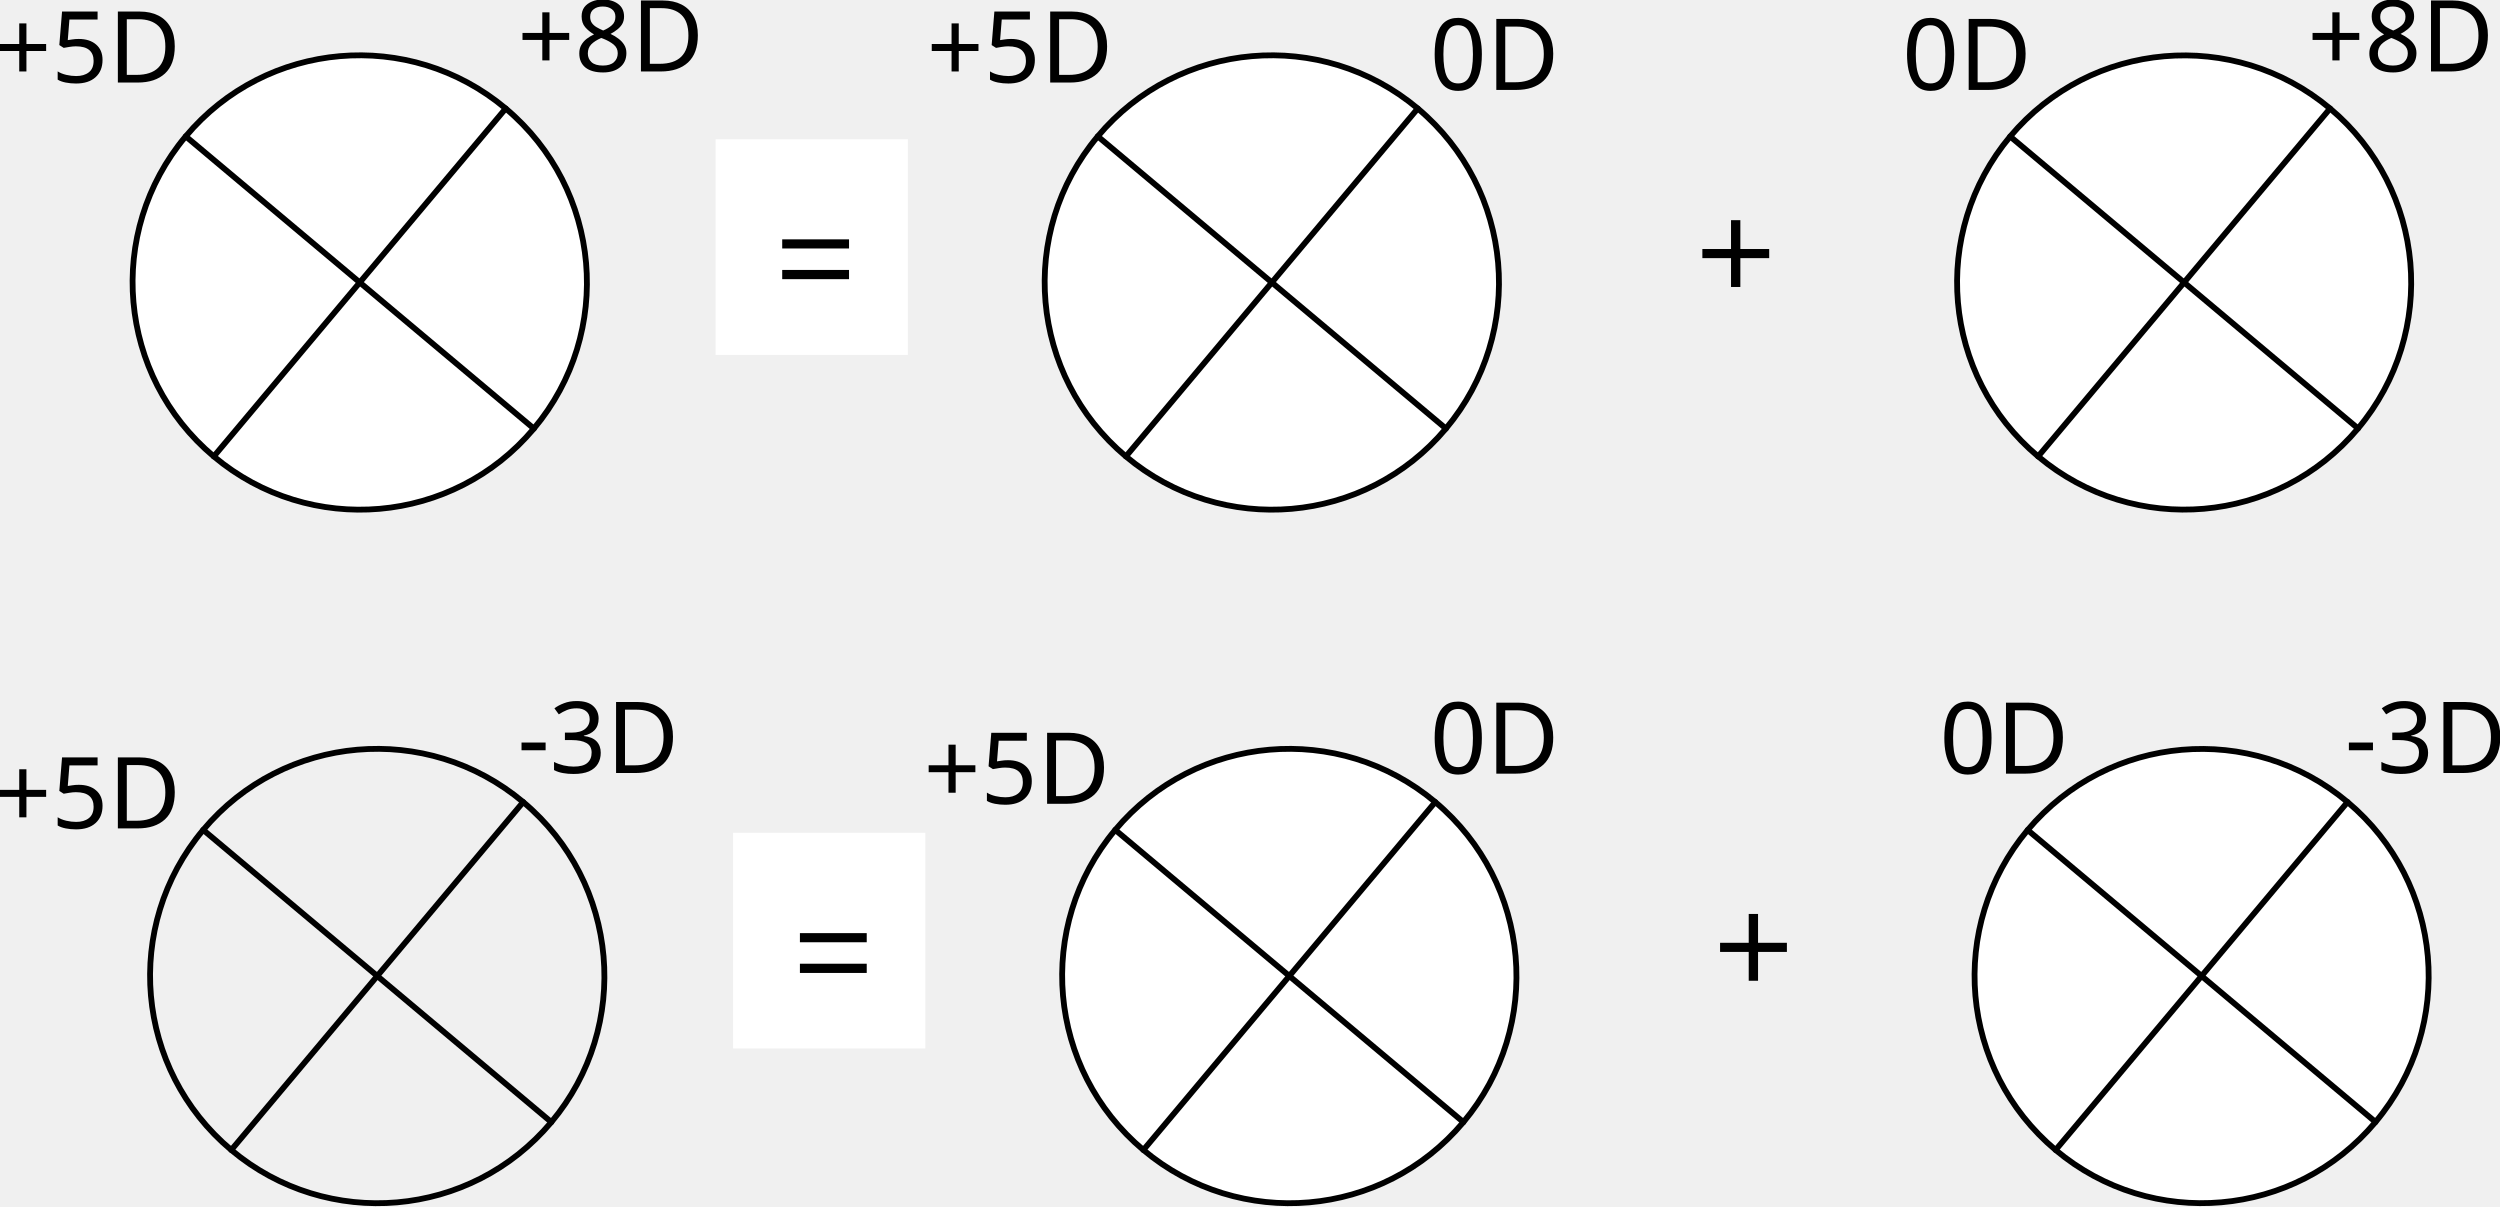
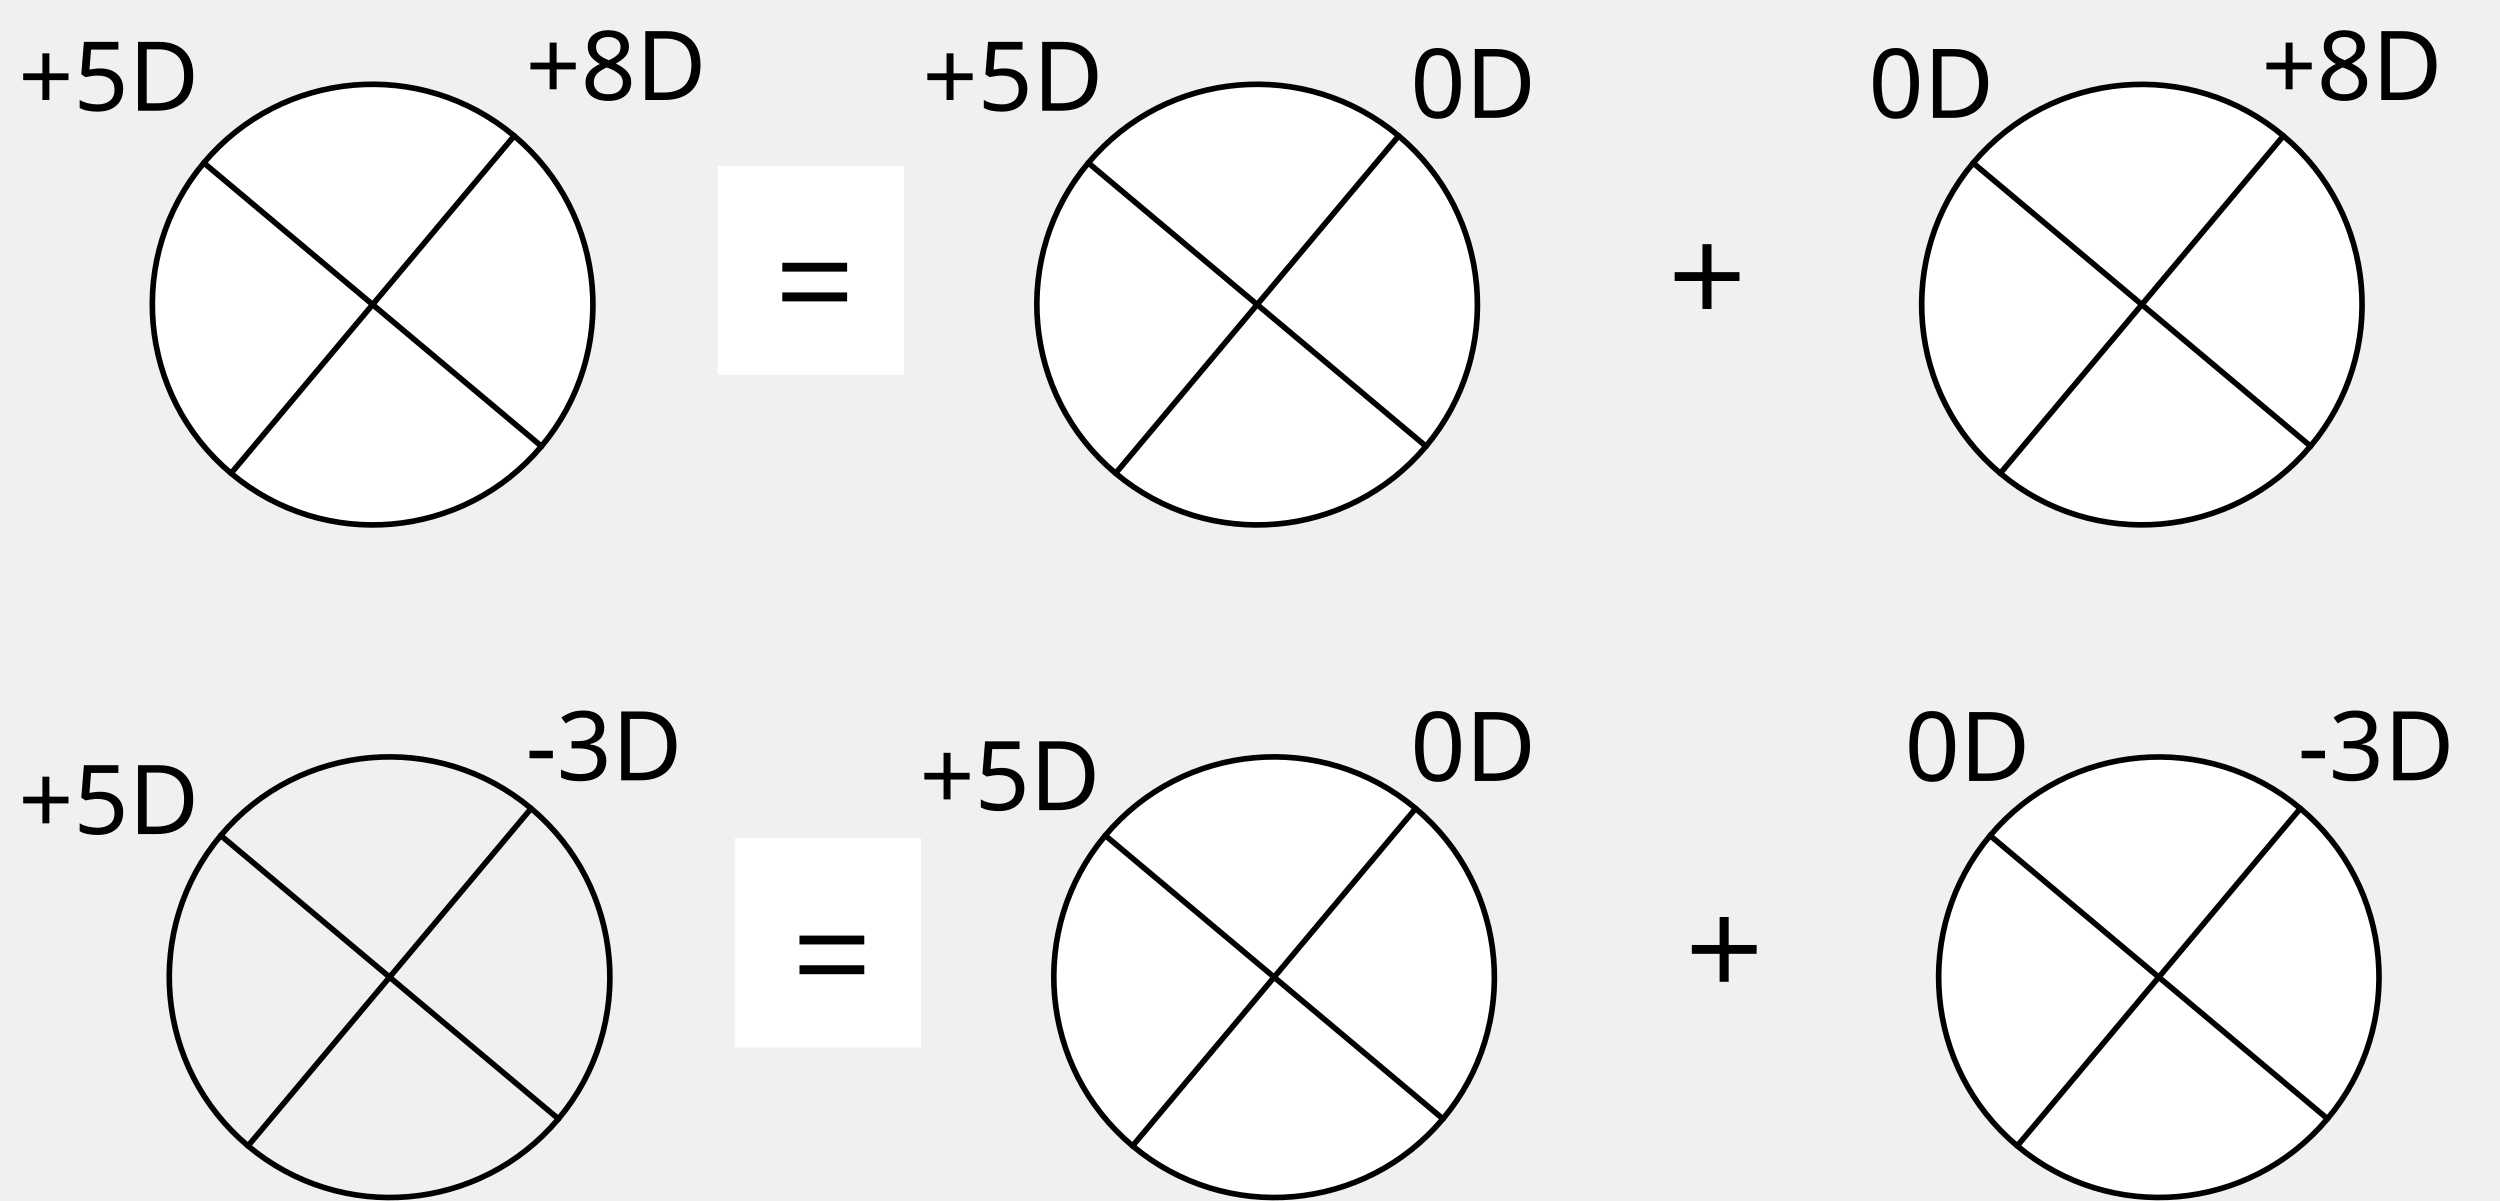
- <svg xmlns="http://www.w3.org/2000/svg" width="402.221" height="194.052" id="svg3011" version="1.1">
+ <svg xmlns="http://www.w3.org/2000/svg" width="442.402" height="212.411" id="svg3011" version="1.1" viewBox="0 0 414.752 199.135">
  <defs id="defs3013">
    <clipPath id="clipEmfPath1" clipPathUnits="userSpaceOnUse">
      <rect id="rect3024" height="252.496" width="490.323" y="0" x="0" />
    </clipPath>
    <clipPath id="clipEmfPath2" clipPathUnits="userSpaceOnUse">
      <rect id="rect3027" height="25.655" width="30.898" y="60.161" x="152.392" />
    </clipPath>
    <clipPath id="clipEmfPath3" clipPathUnits="userSpaceOnUse">
      <rect id="rect3030" height="25.655" width="30.898" y="59.261" x="300.433" />
    </clipPath>
    <clipPath id="clipEmfPath4" clipPathUnits="userSpaceOnUse">
      <rect id="rect3033" height="25.655" width="55.347" y="34.806" x="33.298" />
    </clipPath>
    <clipPath id="clipEmfPath5" clipPathUnits="userSpaceOnUse">
      <rect id="rect3036" height="25.655" width="55.347" y="30.155" x="108.294" />
    </clipPath>
    <clipPath id="clipEmfPath6" clipPathUnits="userSpaceOnUse">
      <rect id="rect3039" height="25.655" width="55.347" y="34.806" x="183.29" />
    </clipPath>
    <clipPath id="clipEmfPath7" clipPathUnits="userSpaceOnUse">
      <rect id="rect3042" height="25.655" width="55.347" y="32.106" x="258.286" />
    </clipPath>
    <clipPath id="clipEmfPath8" clipPathUnits="userSpaceOnUse">
      <rect id="rect3045" height="25.655" width="55.197" y="34.806" x="335.231" />
    </clipPath>
    <clipPath id="clipEmfPath9" clipPathUnits="userSpaceOnUse">
      <rect id="rect3048" height="25.655" width="55.197" y="31.056" x="397.178" />
    </clipPath>
    <clipPath id="clipEmfPath10" clipPathUnits="userSpaceOnUse">
      <rect id="rect3051" height="25.655" width="30.898" y="171.781" x="155.241" />
    </clipPath>
    <clipPath id="clipEmfPath11" clipPathUnits="userSpaceOnUse">
      <rect id="rect3054" height="25.655" width="30.898" y="170.881" x="303.283" />
    </clipPath>
    <clipPath id="clipEmfPath12" clipPathUnits="userSpaceOnUse">
      <rect id="rect3057" height="25.655" width="55.197" y="146.427" x="36.148" />
    </clipPath>
    <clipPath id="clipEmfPath13" clipPathUnits="userSpaceOnUse">
      <rect id="rect3060" height="25.655" width="55.197" y="141.776" x="111.144" />
    </clipPath>
    <clipPath id="clipEmfPath14" clipPathUnits="userSpaceOnUse">
      <rect id="rect3063" height="25.655" width="55.197" y="146.427" x="186.14" />
    </clipPath>
    <clipPath id="clipEmfPath15" clipPathUnits="userSpaceOnUse">
      <rect id="rect3066" height="25.655" width="55.197" y="143.576" x="261.136" />
    </clipPath>
    <clipPath id="clipEmfPath16" clipPathUnits="userSpaceOnUse">
      <rect id="rect3069" height="25.655" width="55.347" y="146.427" x="337.931" />
    </clipPath>
    <clipPath id="clipEmfPath17" clipPathUnits="userSpaceOnUse">
      <rect id="rect3072" height="25.655" width="55.197" y="142.676" x="400.028" />
    </clipPath>
  </defs>
-   <g id="layer1" transform="translate(-183.0688,-279.476)">
+   <g id="layer1" transform="translate(-179.1313,-274.3901)">
    <path style="fill:#ffffff;fill-opacity:1;fill-rule:evenodd;stroke:none" d="m 264.432,296.932 c -15.468,-12.977 -38.52,-10.971 -51.485,4.482 -12.974,15.462 -10.949,38.52 4.519,51.497 15.468,12.987 38.52,10.98 51.494,-4.482 12.965,-15.462 10.94,-38.51 -4.528,-51.497" id="path3080" />
-     <path style="fill:none;stroke:#000000;stroke-width:0.937px;stroke-linecap:round;stroke-linejoin:round;stroke-opacity:1;stroke-dasharray:none" d="m 264.432,296.932 c -15.468,-12.977 -38.52,-10.971 -51.485,4.482 -12.974,15.462 -10.949,38.52 4.519,51.497 15.468,12.987 38.52,10.98 51.494,-4.482 12.965,-15.462 10.94,-38.51 -4.528,-51.497" id="path3082" />
-     <path style="fill:none;stroke:#000000;stroke-width:0.937px;stroke-linecap:round;stroke-linejoin:round;stroke-opacity:1;stroke-dasharray:none" d="m 212.948,301.414 56.013,47.015" id="path3084" />
-     <path style="fill:none;stroke:#000000;stroke-width:0.937px;stroke-linecap:round;stroke-linejoin:round;stroke-opacity:1;stroke-dasharray:none" d="m 264.432,296.932 -46.966,55.979" id="path3086" />
+     <path style="fill:none;stroke:#000000;stroke-width:0.937px;stroke-linecap:round;stroke-linejoin:round;stroke-dasharray:none;stroke-opacity:1" d="m 264.432,296.932 c -15.468,-12.977 -38.52,-10.971 -51.485,4.482 -12.974,15.462 -10.949,38.52 4.519,51.497 15.468,12.987 38.52,10.98 51.494,-4.482 12.965,-15.462 10.94,-38.51 -4.528,-51.497" id="path3082" />
+     <path style="fill:none;stroke:#000000;stroke-width:0.937px;stroke-linecap:round;stroke-linejoin:round;stroke-dasharray:none;stroke-opacity:1" d="m 212.948,301.414 56.013,47.015" id="path3084" />
+     <path style="fill:none;stroke:#000000;stroke-width:0.937px;stroke-linecap:round;stroke-linejoin:round;stroke-dasharray:none;stroke-opacity:1" d="m 264.432,296.932 -46.966,55.979" id="path3086" />
    <path style="fill:#ffffff;fill-opacity:1;fill-rule:evenodd;stroke:none" d="m 411.171,296.932 c -15.468,-12.977 -38.52,-10.971 -51.485,4.482 -12.974,15.462 -10.94,38.52 4.528,51.497 15.468,12.987 38.52,10.98 51.485,-4.482 12.965,-15.462 10.94,-38.51 -4.528,-51.497" id="path3088" />
-     <path style="fill:none;stroke:#000000;stroke-width:0.937px;stroke-linecap:round;stroke-linejoin:round;stroke-opacity:1;stroke-dasharray:none" d="m 411.171,296.932 c -15.468,-12.977 -38.52,-10.971 -51.485,4.482 -12.974,15.462 -10.94,38.52 4.528,51.497 15.468,12.987 38.52,10.98 51.485,-4.482 12.965,-15.462 10.94,-38.51 -4.528,-51.497" id="path3090" />
-     <path style="fill:none;stroke:#000000;stroke-width:0.937px;stroke-linecap:round;stroke-linejoin:round;stroke-opacity:1;stroke-dasharray:none" d="m 359.687,301.414 56.013,47.015" id="path3092" />
-     <path style="fill:none;stroke:#000000;stroke-width:0.937px;stroke-linecap:round;stroke-linejoin:round;stroke-opacity:1;stroke-dasharray:none" d="m 411.171,296.932 -46.957,55.979" id="path3094" />
+     <path style="fill:none;stroke:#000000;stroke-width:0.937px;stroke-linecap:round;stroke-linejoin:round;stroke-dasharray:none;stroke-opacity:1" d="m 411.171,296.932 c -15.468,-12.977 -38.52,-10.971 -51.485,4.482 -12.974,15.462 -10.94,38.52 4.528,51.497 15.468,12.987 38.52,10.98 51.485,-4.482 12.965,-15.462 10.94,-38.51 -4.528,-51.497" id="path3090" />
+     <path style="fill:none;stroke:#000000;stroke-width:0.937px;stroke-linecap:round;stroke-linejoin:round;stroke-dasharray:none;stroke-opacity:1" d="m 359.687,301.414 56.013,47.015" id="path3092" />
+     <path style="fill:none;stroke:#000000;stroke-width:0.937px;stroke-linecap:round;stroke-linejoin:round;stroke-dasharray:none;stroke-opacity:1" d="m 411.171,296.932 -46.957,55.979" id="path3094" />
    <path style="fill:#ffffff;fill-opacity:1;fill-rule:evenodd;stroke:none" d="m 557.947,296.932 c -15.449,-12.959 -38.492,-10.952 -51.466,4.501 -12.956,15.472 -10.949,38.52 4.5,51.478 15.468,12.977 38.51,10.971 51.466,-4.501 12.974,-15.453 10.968,-38.501 -4.5,-51.478" id="path3096" />
-     <path style="fill:none;stroke:#000000;stroke-width:0.937px;stroke-linecap:round;stroke-linejoin:round;stroke-opacity:1;stroke-dasharray:none" d="m 557.947,296.932 c -15.449,-12.959 -38.492,-10.952 -51.466,4.501 -12.956,15.472 -10.949,38.52 4.5,51.478 15.468,12.977 38.51,10.971 51.466,-4.501 12.974,-15.453 10.968,-38.501 -4.5,-51.478" id="path3098" />
-     <path style="fill:none;stroke:#000000;stroke-width:0.937px;stroke-linecap:round;stroke-linejoin:round;stroke-opacity:1;stroke-dasharray:none" d="m 506.482,301.433 55.966,46.977" id="path3100" />
-     <path style="fill:none;stroke:#000000;stroke-width:0.937px;stroke-linecap:round;stroke-linejoin:round;stroke-opacity:1;stroke-dasharray:none" d="m 557.947,296.932 -46.966,55.979" id="path3102" />
-     <path style="fill:#ffffff;fill-opacity:1;fill-rule:evenodd;stroke:none" d="m 298.199,301.883 0,34.694 30.936,0 0,-34.694 -30.936,0 z" id="path3104" />
-     <text xml:space="preserve" x="307.293" y="330.126" style="font-size:25.049px;font-style:normal;font-weight:normal;text-align:start;text-anchor:start;fill:#000000;font-family:Cambria" id="text3106">=</text>
-     <text xml:space="preserve" x="321.092" y="330.126" style="font-size:25.049px;font-style:normal;font-weight:normal;text-align:start;text-anchor:start;fill:#000000;font-family:Cambria" id="text3108"> </text>
-     <path style="fill:#ffffff;fill-opacity:1;fill-rule:evenodd;stroke:none" clip-path="url(#clipEmfPath2)" d="m 300.415,54.685 0,34.694 30.936,0 0,-34.694 -30.936,0 z" id="path3110" transform="translate(145.9015,246.2603)" />
-     <text xml:space="preserve" x="455.334" y="329.225" style="font-size:25.049px;font-style:normal;font-weight:normal;text-align:start;text-anchor:start;fill:#000000;font-family:Cambria" id="text3112">+</text>
-     <text xml:space="preserve" x="469.134" y="329.225" style="font-size:25.049px;font-style:normal;font-weight:normal;text-align:start;text-anchor:start;fill:#000000;font-family:Cambria" id="text3114"> </text>
-     <text xml:space="preserve" x="214.148" y="294.119" style="font-size:13.799px;font-style:normal;font-weight:bold;text-align:start;text-anchor:start;fill:#000000;font-family:Cambria" id="text3118"> </text>
-     <text xml:space="preserve" x="289.144" y="289.468" style="font-size:13.799px;font-style:normal;font-weight:bold;text-align:start;text-anchor:start;fill:#000000;font-family:Cambria" id="text3122"> </text>
-     <text xml:space="preserve" x="364.139" y="294.119" style="font-size:13.799px;font-style:normal;font-weight:bold;text-align:start;text-anchor:start;fill:#000000;font-family:Cambria" id="text3126"> </text>
-     <text xml:space="preserve" x="429.836" y="291.418" style="font-size:13.799px;font-style:normal;font-weight:normal;text-align:start;text-anchor:start;fill:#000000;font-family:Cambria" id="text3132"> </text>
-     <text xml:space="preserve" x="506.782" y="294.119" style="font-size:13.799px;font-style:normal;font-weight:normal;text-align:start;text-anchor:start;fill:#000000;font-family:Cambria" id="text3138"> </text>
-     <text xml:space="preserve" x="578.028" y="290.368" style="font-size:13.799px;font-style:normal;font-weight:bold;text-align:start;text-anchor:start;fill:#000000;font-family:Cambria" id="text3142"> </text>
+     <path style="fill:none;stroke:#000000;stroke-width:0.937px;stroke-linecap:round;stroke-linejoin:round;stroke-dasharray:none;stroke-opacity:1" d="m 557.947,296.932 c -15.449,-12.959 -38.492,-10.952 -51.466,4.501 -12.956,15.472 -10.949,38.52 4.5,51.478 15.468,12.977 38.51,10.971 51.466,-4.501 12.974,-15.453 10.968,-38.501 -4.5,-51.478" id="path3098" />
+     <path style="fill:none;stroke:#000000;stroke-width:0.937px;stroke-linecap:round;stroke-linejoin:round;stroke-dasharray:none;stroke-opacity:1" d="m 506.482,301.433 55.966,46.977" id="path3100" />
+     <path style="fill:none;stroke:#000000;stroke-width:0.937px;stroke-linecap:round;stroke-linejoin:round;stroke-dasharray:none;stroke-opacity:1" d="m 557.947,296.932 -46.966,55.979" id="path3102" />
+     <path style="fill:#ffffff;fill-opacity:1;fill-rule:evenodd;stroke:none" d="m 298.199,301.883 v 34.694 h 30.936 V 301.883 Z" id="path3104" />
+     <text xml:space="preserve" x="307.293" y="330.126" style="font-style:normal;font-weight:normal;font-size:25.049px;line-height:0%;font-family:Cambria;text-align:start;text-anchor:start;fill:#000000" id="text3106">=</text>
+     <text xml:space="preserve" x="321.092" y="330.126" style="font-style:normal;font-weight:normal;font-size:25.049px;line-height:0%;font-family:Cambria;text-align:start;text-anchor:start;fill:#000000" id="text3108"> </text>
+     <path style="fill:#ffffff;fill-opacity:1;fill-rule:evenodd;stroke:none" clip-path="url(#clipEmfPath2)" d="m 300.415,54.685 v 34.694 h 30.936 v -34.694 z" id="path3110" transform="translate(145.9015,246.2603)" />
+     <text xml:space="preserve" x="455.334" y="329.225" style="font-style:normal;font-weight:normal;font-size:25.049px;line-height:0%;font-family:Cambria;text-align:start;text-anchor:start;fill:#000000" id="text3112">+</text>
+     <text xml:space="preserve" x="469.134" y="329.225" style="font-style:normal;font-weight:normal;font-size:25.049px;line-height:0%;font-family:Cambria;text-align:start;text-anchor:start;fill:#000000" id="text3114"> </text>
+     <text xml:space="preserve" x="214.148" y="294.119" style="font-style:normal;font-weight:bold;font-size:13.799px;line-height:0%;font-family:Cambria;text-align:start;text-anchor:start;fill:#000000" id="text3118"> </text>
+     <text xml:space="preserve" x="289.144" y="289.468" style="font-style:normal;font-weight:bold;font-size:13.799px;line-height:0%;font-family:Cambria;text-align:start;text-anchor:start;fill:#000000" id="text3122"> </text>
+     <text xml:space="preserve" x="364.139" y="294.119" style="font-style:normal;font-weight:bold;font-size:13.799px;line-height:0%;font-family:Cambria;text-align:start;text-anchor:start;fill:#000000" id="text3126"> </text>
+     <text xml:space="preserve" x="429.836" y="291.418" style="font-style:normal;font-weight:normal;font-size:13.799px;line-height:0%;font-family:Cambria;text-align:start;text-anchor:start;fill:#000000" id="text3132"> </text>
+     <text xml:space="preserve" x="506.782" y="294.119" style="font-style:normal;font-weight:normal;font-size:13.799px;line-height:0%;font-family:Cambria;text-align:start;text-anchor:start;fill:#000000" id="text3138"> </text>
+     <text xml:space="preserve" x="578.028" y="290.368" style="font-style:normal;font-weight:bold;font-size:13.799px;line-height:0%;font-family:Cambria;text-align:start;text-anchor:start;fill:#000000" id="text3142"> </text>
    <path style="fill:#ffffff;fill-opacity:1;fill-rule:evenodd;stroke:none" clip-path="url(#clipEmfPath9)" d="m 121.343,162.255 c -15.468,-12.977 -38.52,-10.971 -51.485,4.482 -12.974,15.462 -10.949,38.52 4.519,51.497 15.468,12.987 38.52,10.98 51.494,-4.482 12.965,-15.462 10.94,-38.51 -4.528,-51.497" id="path3144" transform="translate(145.9015,246.2603)" />
-     <path style="fill:none;stroke:#000000;stroke-width:0.937px;stroke-linecap:round;stroke-linejoin:round;stroke-opacity:1;stroke-dasharray:none" d="m 267.245,408.515 c -15.468,-12.977 -38.52,-10.971 -51.485,4.482 -12.974,15.462 -10.949,38.52 4.519,51.497 15.468,12.987 38.52,10.98 51.494,-4.482 12.965,-15.462 10.94,-38.51 -4.528,-51.497" id="path3146" />
-     <path style="fill:none;stroke:#000000;stroke-width:0.937px;stroke-linecap:round;stroke-linejoin:round;stroke-opacity:1;stroke-dasharray:none" d="m 215.76,412.997 56.013,47.015" id="path3148" />
-     <path style="fill:none;stroke:#000000;stroke-width:0.937px;stroke-linecap:round;stroke-linejoin:round;stroke-opacity:1;stroke-dasharray:none" d="m 267.245,408.515 -46.966,55.979" id="path3150" />
+     <path style="fill:none;stroke:#000000;stroke-width:0.937px;stroke-linecap:round;stroke-linejoin:round;stroke-dasharray:none;stroke-opacity:1" d="m 267.245,408.515 c -15.468,-12.977 -38.52,-10.971 -51.485,4.482 -12.974,15.462 -10.949,38.52 4.519,51.497 15.468,12.987 38.52,10.98 51.494,-4.482 12.965,-15.462 10.94,-38.51 -4.528,-51.497" id="path3146" />
+     <path style="fill:none;stroke:#000000;stroke-width:0.937px;stroke-linecap:round;stroke-linejoin:round;stroke-dasharray:none;stroke-opacity:1" d="m 215.76,412.997 56.013,47.015" id="path3148" />
+     <path style="fill:none;stroke:#000000;stroke-width:0.937px;stroke-linecap:round;stroke-linejoin:round;stroke-dasharray:none;stroke-opacity:1" d="m 267.245,408.515 -46.966,55.979" id="path3150" />
    <path style="fill:#ffffff;fill-opacity:1;fill-rule:evenodd;stroke:none" d="m 413.984,408.515 c -15.468,-12.977 -38.52,-10.971 -51.485,4.482 -12.974,15.462 -10.94,38.52 4.528,51.497 15.468,12.987 38.52,10.98 51.485,-4.482 12.965,-15.462 10.94,-38.51 -4.528,-51.497" id="path3152" />
-     <path style="fill:none;stroke:#000000;stroke-width:0.937px;stroke-linecap:round;stroke-linejoin:round;stroke-opacity:1;stroke-dasharray:none" d="m 413.984,408.515 c -15.468,-12.977 -38.52,-10.971 -51.485,4.482 -12.974,15.462 -10.94,38.52 4.528,51.497 15.468,12.987 38.52,10.98 51.485,-4.482 12.965,-15.462 10.94,-38.51 -4.528,-51.497" id="path3154" />
-     <path style="fill:none;stroke:#000000;stroke-width:0.937px;stroke-linecap:round;stroke-linejoin:round;stroke-opacity:1;stroke-dasharray:none" d="m 362.499,412.997 56.013,47.015" id="path3156" />
-     <path style="fill:none;stroke:#000000;stroke-width:0.937px;stroke-linecap:round;stroke-linejoin:round;stroke-opacity:1;stroke-dasharray:none" d="M 413.984,408.515 367.027,464.494" id="path3158" />
+     <path style="fill:none;stroke:#000000;stroke-width:0.937px;stroke-linecap:round;stroke-linejoin:round;stroke-dasharray:none;stroke-opacity:1" d="m 413.984,408.515 c -15.468,-12.977 -38.52,-10.971 -51.485,4.482 -12.974,15.462 -10.94,38.52 4.528,51.497 15.468,12.987 38.52,10.98 51.485,-4.482 12.965,-15.462 10.94,-38.51 -4.528,-51.497" id="path3154" />
+     <path style="fill:none;stroke:#000000;stroke-width:0.937px;stroke-linecap:round;stroke-linejoin:round;stroke-dasharray:none;stroke-opacity:1" d="m 362.499,412.997 56.013,47.015" id="path3156" />
+     <path style="fill:none;stroke:#000000;stroke-width:0.937px;stroke-linecap:round;stroke-linejoin:round;stroke-dasharray:none;stroke-opacity:1" d="M 413.984,408.515 367.027,464.494" id="path3158" />
    <path style="fill:#ffffff;fill-opacity:1;fill-rule:evenodd;stroke:none" d="m 560.76,408.515 c -15.449,-12.959 -38.492,-10.952 -51.466,4.501 -12.956,15.472 -10.949,38.52 4.5,51.478 15.468,12.977 38.51,10.971 51.466,-4.501 12.974,-15.453 10.968,-38.501 -4.5,-51.478" id="path3160" />
-     <path style="fill:none;stroke:#000000;stroke-width:0.937px;stroke-linecap:round;stroke-linejoin:round;stroke-opacity:1;stroke-dasharray:none" d="m 560.76,408.515 c -15.449,-12.959 -38.492,-10.952 -51.466,4.501 -12.956,15.472 -10.949,38.52 4.5,51.478 15.468,12.977 38.51,10.971 51.466,-4.501 12.974,-15.453 10.968,-38.501 -4.5,-51.478" id="path3162" />
-     <path style="fill:none;stroke:#000000;stroke-width:0.937px;stroke-linecap:round;stroke-linejoin:round;stroke-opacity:1;stroke-dasharray:none" d="m 509.294,413.016 55.966,46.977" id="path3164" />
-     <path style="fill:none;stroke:#000000;stroke-width:0.937px;stroke-linecap:round;stroke-linejoin:round;stroke-opacity:1;stroke-dasharray:none" d="m 560.76,408.515 -46.966,55.979" id="path3166" />
-     <path style="fill:#ffffff;fill-opacity:1;fill-rule:evenodd;stroke:none" d="m 301.012,413.466 0,34.694 30.936,0 0,-34.694 -30.936,0 z" id="path3168" />
-     <text xml:space="preserve" x="310.142" y="441.746" style="font-size:25.049px;font-style:normal;font-weight:normal;text-align:start;text-anchor:start;fill:#000000;font-family:Cambria" id="text3170">=</text>
-     <text xml:space="preserve" x="323.942" y="441.746" style="font-size:25.049px;font-style:normal;font-weight:normal;text-align:start;text-anchor:start;fill:#000000;font-family:Cambria" id="text3172"> </text>
-     <path style="fill:#ffffff;fill-opacity:1;fill-rule:evenodd;stroke:none" clip-path="url(#clipEmfPath10)" d="m 303.227,166.268 0,34.694 30.936,0 0,-34.694 -30.936,0 z" id="path3174" transform="translate(145.9015,246.2603)" />
-     <text xml:space="preserve" x="458.184" y="440.846" style="font-size:25.049px;font-style:normal;font-weight:normal;text-align:start;text-anchor:start;fill:#000000;font-family:Cambria" id="text3176">+</text>
-     <text xml:space="preserve" x="471.983" y="440.846" style="font-size:25.049px;font-style:normal;font-weight:normal;text-align:start;text-anchor:start;fill:#000000;font-family:Cambria" id="text3178"> </text>
-     <text xml:space="preserve" x="216.998" y="405.739" style="font-size:13.799px;font-style:normal;font-weight:bold;text-align:start;text-anchor:start;fill:#000000;font-family:Cambria" id="text3182"> </text>
-     <text xml:space="preserve" x="288.544" y="401.089" style="font-size:13.799px;font-style:normal;font-weight:bold;text-align:start;text-anchor:start;fill:#000000;font-family:Cambria" id="text3190"> </text>
-     <text xml:space="preserve" x="366.989" y="405.739" style="font-size:13.799px;font-style:normal;font-weight:bold;text-align:start;text-anchor:start;fill:#000000;font-family:Cambria" id="text3194"> </text>
-     <text xml:space="preserve" x="432.686" y="402.889" style="font-size:13.799px;font-style:normal;font-weight:normal;text-align:start;text-anchor:start;fill:#000000;font-family:Cambria" id="text3200"> </text>
-     <text xml:space="preserve" x="509.481" y="405.739" style="font-size:13.799px;font-style:normal;font-weight:normal;text-align:start;text-anchor:start;fill:#000000;font-family:Cambria" id="text3206"> </text>
-     <text xml:space="preserve" style="font-size:16px;font-style:normal;font-weight:normal;line-height:125%;letter-spacing:0px;word-spacing:0px;fill:#000000;fill-opacity:1;stroke:none;font-family:sans-serif" x="182.178" y="412.758" id="text3395">
-       <tspan id="tspan3397" x="182.178" y="412.758">+5D</tspan>
+     <path style="fill:none;stroke:#000000;stroke-width:0.937px;stroke-linecap:round;stroke-linejoin:round;stroke-dasharray:none;stroke-opacity:1" d="m 560.76,408.515 c -15.449,-12.959 -38.492,-10.952 -51.466,4.501 -12.956,15.472 -10.949,38.52 4.5,51.478 15.468,12.977 38.51,10.971 51.466,-4.501 12.974,-15.453 10.968,-38.501 -4.5,-51.478" id="path3162" />
+     <path style="fill:none;stroke:#000000;stroke-width:0.937px;stroke-linecap:round;stroke-linejoin:round;stroke-dasharray:none;stroke-opacity:1" d="m 509.294,413.016 55.966,46.977" id="path3164" />
+     <path style="fill:none;stroke:#000000;stroke-width:0.937px;stroke-linecap:round;stroke-linejoin:round;stroke-dasharray:none;stroke-opacity:1" d="m 560.76,408.515 -46.966,55.979" id="path3166" />
+     <path style="fill:#ffffff;fill-opacity:1;fill-rule:evenodd;stroke:none" d="m 301.012,413.466 v 34.694 h 30.936 v -34.694 z" id="path3168" />
+     <text xml:space="preserve" x="310.142" y="441.746" style="font-style:normal;font-weight:normal;font-size:25.049px;line-height:0%;font-family:Cambria;text-align:start;text-anchor:start;fill:#000000" id="text3170">=</text>
+     <text xml:space="preserve" x="323.942" y="441.746" style="font-style:normal;font-weight:normal;font-size:25.049px;line-height:0%;font-family:Cambria;text-align:start;text-anchor:start;fill:#000000" id="text3172"> </text>
+     <path style="fill:#ffffff;fill-opacity:1;fill-rule:evenodd;stroke:none" clip-path="url(#clipEmfPath10)" d="m 303.227,166.268 v 34.694 h 30.936 v -34.694 z" id="path3174" transform="translate(145.9015,246.2603)" />
+     <text xml:space="preserve" x="458.184" y="440.846" style="font-style:normal;font-weight:normal;font-size:25.049px;line-height:0%;font-family:Cambria;text-align:start;text-anchor:start;fill:#000000" id="text3176">+</text>
+     <text xml:space="preserve" x="471.983" y="440.846" style="font-style:normal;font-weight:normal;font-size:25.049px;line-height:0%;font-family:Cambria;text-align:start;text-anchor:start;fill:#000000" id="text3178"> </text>
+     <text xml:space="preserve" x="216.998" y="405.739" style="font-style:normal;font-weight:bold;font-size:13.799px;line-height:0%;font-family:Cambria;text-align:start;text-anchor:start;fill:#000000" id="text3182"> </text>
+     <text xml:space="preserve" x="288.544" y="401.089" style="font-style:normal;font-weight:bold;font-size:13.799px;line-height:0%;font-family:Cambria;text-align:start;text-anchor:start;fill:#000000" id="text3190"> </text>
+     <text xml:space="preserve" x="366.989" y="405.739" style="font-style:normal;font-weight:bold;font-size:13.799px;line-height:0%;font-family:Cambria;text-align:start;text-anchor:start;fill:#000000" id="text3194"> </text>
+     <text xml:space="preserve" x="432.686" y="402.889" style="font-style:normal;font-weight:normal;font-size:13.799px;line-height:0%;font-family:Cambria;text-align:start;text-anchor:start;fill:#000000" id="text3200"> </text>
+     <text xml:space="preserve" x="509.481" y="405.739" style="font-style:normal;font-weight:normal;font-size:13.799px;line-height:0%;font-family:Cambria;text-align:start;text-anchor:start;fill:#000000" id="text3206"> </text>
+     <text xml:space="preserve" style="font-style:normal;font-weight:normal;line-height:0%;font-family:sans-serif;letter-spacing:0px;word-spacing:0px;fill:#000000;fill-opacity:1;stroke:none" x="182.178" y="412.758" id="text3395">
+       <tspan id="tspan3397" x="182.178" y="412.758" style="font-size:16px;line-height:1.25">+5D</tspan>
    </text>
-     <text id="text3399" y="408.798" x="331.683" style="font-size:16px;font-style:normal;font-weight:normal;line-height:125%;letter-spacing:0px;word-spacing:0px;fill:#000000;fill-opacity:1;stroke:none;font-family:sans-serif" xml:space="preserve">
-       <tspan y="408.798" x="331.683" id="tspan3401">+5D</tspan>
+     <text id="text3399" y="408.798" x="331.683" style="font-style:normal;font-weight:normal;line-height:0%;font-family:sans-serif;letter-spacing:0px;word-spacing:0px;fill:#000000;fill-opacity:1;stroke:none" xml:space="preserve">
+       <tspan y="408.798" x="331.683" id="tspan3401" style="font-size:16px;line-height:1.25">+5D</tspan>
    </text>
-     <text xml:space="preserve" style="font-size:16px;font-style:normal;font-weight:normal;line-height:125%;letter-spacing:0px;word-spacing:0px;fill:#000000;fill-opacity:1;stroke:none;font-family:sans-serif" x="489.109" y="293.946" id="text3403">
-       <tspan id="tspan3405" x="489.109" y="293.946">0D</tspan>
+     <text xml:space="preserve" style="font-style:normal;font-weight:normal;line-height:0%;font-family:sans-serif;letter-spacing:0px;word-spacing:0px;fill:#000000;fill-opacity:1;stroke:none" x="489.109" y="293.946" id="text3403">
+       <tspan id="tspan3405" x="489.109" y="293.946" style="font-size:16px;line-height:1.25">0D</tspan>
    </text>
-     <text id="text3407" y="293.946" x="413.109" style="font-size:16px;font-style:normal;font-weight:normal;line-height:125%;letter-spacing:0px;word-spacing:0px;fill:#000000;fill-opacity:1;stroke:none;font-family:sans-serif" xml:space="preserve">
-       <tspan y="293.946" x="413.109" id="tspan3409">0D</tspan>
+     <text id="text3407" y="293.946" x="413.109" style="font-style:normal;font-weight:normal;line-height:0%;font-family:sans-serif;letter-spacing:0px;word-spacing:0px;fill:#000000;fill-opacity:1;stroke:none" xml:space="preserve">
+       <tspan y="293.946" x="413.109" id="tspan3409" style="font-size:16px;line-height:1.25">0D</tspan>
    </text>
-     <text xml:space="preserve" style="font-size:16px;font-style:normal;font-weight:normal;line-height:125%;letter-spacing:0px;word-spacing:0px;fill:#000000;fill-opacity:1;stroke:none;font-family:sans-serif" x="413.109" y="403.946" id="text3411">
-       <tspan id="tspan3413" x="413.109" y="403.946">0D</tspan>
+     <text xml:space="preserve" style="font-style:normal;font-weight:normal;line-height:0%;font-family:sans-serif;letter-spacing:0px;word-spacing:0px;fill:#000000;fill-opacity:1;stroke:none" x="413.109" y="403.946" id="text3411">
+       <tspan id="tspan3413" x="413.109" y="403.946" style="font-size:16px;line-height:1.25">0D</tspan>
    </text>
-     <text id="text3415" y="403.946" x="495.109" style="font-size:16px;font-style:normal;font-weight:normal;line-height:125%;letter-spacing:0px;word-spacing:0px;fill:#000000;fill-opacity:1;stroke:none;font-family:sans-serif" xml:space="preserve">
-       <tspan y="403.946" x="495.109" id="tspan3417">0D</tspan>
+     <text id="text3415" y="403.946" x="495.109" style="font-style:normal;font-weight:normal;line-height:0%;font-family:sans-serif;letter-spacing:0px;word-spacing:0px;fill:#000000;fill-opacity:1;stroke:none" xml:space="preserve">
+       <tspan y="403.946" x="495.109" id="tspan3417" style="font-size:16px;line-height:1.25">0D</tspan>
    </text>
-     <text id="text3419" y="292.758" x="182.178" style="font-size:16px;font-style:normal;font-weight:normal;line-height:125%;letter-spacing:0px;word-spacing:0px;fill:#000000;fill-opacity:1;stroke:none;font-family:sans-serif" xml:space="preserve">
-       <tspan y="292.758" x="182.178" id="tspan3421">+5D</tspan>
+     <text id="text3419" y="292.758" x="182.178" style="font-style:normal;font-weight:normal;line-height:0%;font-family:sans-serif;letter-spacing:0px;word-spacing:0px;fill:#000000;fill-opacity:1;stroke:none" xml:space="preserve">
+       <tspan y="292.758" x="182.178" id="tspan3421" style="font-size:16px;line-height:1.25">+5D</tspan>
    </text>
-     <text xml:space="preserve" style="font-size:16px;font-style:normal;font-weight:normal;line-height:125%;letter-spacing:0px;word-spacing:0px;fill:#000000;fill-opacity:1;stroke:none;font-family:sans-serif" x="332.178" y="292.758" id="text3423">
-       <tspan id="tspan3425" x="332.178" y="292.758">+5D</tspan>
+     <text xml:space="preserve" style="font-style:normal;font-weight:normal;line-height:0%;font-family:sans-serif;letter-spacing:0px;word-spacing:0px;fill:#000000;fill-opacity:1;stroke:none" x="332.178" y="292.758" id="text3423">
+       <tspan id="tspan3425" x="332.178" y="292.758" style="font-size:16px;line-height:1.25">+5D</tspan>
    </text>
-     <text xml:space="preserve" style="font-size:16px;font-style:normal;font-weight:normal;line-height:125%;letter-spacing:0px;word-spacing:0px;fill:#000000;fill-opacity:1;stroke:none;font-family:sans-serif" x="266.337" y="290.976" id="text3427">
-       <tspan id="tspan3429" x="266.337" y="290.976">+8D</tspan>
+     <text xml:space="preserve" style="font-style:normal;font-weight:normal;line-height:0%;font-family:sans-serif;letter-spacing:0px;word-spacing:0px;fill:#000000;fill-opacity:1;stroke:none" x="266.337" y="290.976" id="text3427">
+       <tspan id="tspan3429" x="266.337" y="290.976" style="font-size:16px;line-height:1.25">+8D</tspan>
    </text>
-     <text id="text3431" y="290.976" x="554.337" style="font-size:16px;font-style:normal;font-weight:normal;line-height:125%;letter-spacing:0px;word-spacing:0px;fill:#000000;fill-opacity:1;stroke:none;font-family:sans-serif" xml:space="preserve">
-       <tspan y="290.976" x="554.337" id="tspan3433">+8D</tspan>
+     <text id="text3431" y="290.976" x="554.337" style="font-style:normal;font-weight:normal;line-height:0%;font-family:sans-serif;letter-spacing:0px;word-spacing:0px;fill:#000000;fill-opacity:1;stroke:none" xml:space="preserve">
+       <tspan y="290.976" x="554.337" id="tspan3433" style="font-size:16px;line-height:1.25">+8D</tspan>
    </text>
-     <text xml:space="preserve" style="font-size:16px;font-style:normal;font-weight:normal;line-height:125%;letter-spacing:0px;word-spacing:0px;fill:#000000;fill-opacity:1;stroke:none;font-family:sans-serif" x="266.337" y="403.847" id="text3435">
-       <tspan id="tspan3437" x="266.337" y="403.847">-3D</tspan>
+     <text xml:space="preserve" style="font-style:normal;font-weight:normal;line-height:0%;font-family:sans-serif;letter-spacing:0px;word-spacing:0px;fill:#000000;fill-opacity:1;stroke:none" x="266.337" y="403.847" id="text3435">
+       <tspan id="tspan3437" x="266.337" y="403.847" style="font-size:16px;line-height:1.25">-3D</tspan>
    </text>
-     <text id="text3439" y="403.847" x="560.337" style="font-size:16px;font-style:normal;font-weight:normal;line-height:125%;letter-spacing:0px;word-spacing:0px;fill:#000000;fill-opacity:1;stroke:none;font-family:sans-serif" xml:space="preserve">
-       <tspan y="403.847" x="560.337" id="tspan3441">-3D</tspan>
+     <text id="text3439" y="403.847" x="560.337" style="font-style:normal;font-weight:normal;line-height:0%;font-family:sans-serif;letter-spacing:0px;word-spacing:0px;fill:#000000;fill-opacity:1;stroke:none" xml:space="preserve">
+       <tspan y="403.847" x="560.337" id="tspan3441" style="font-size:16px;line-height:1.25">-3D</tspan>
    </text>
  </g>
</svg>
